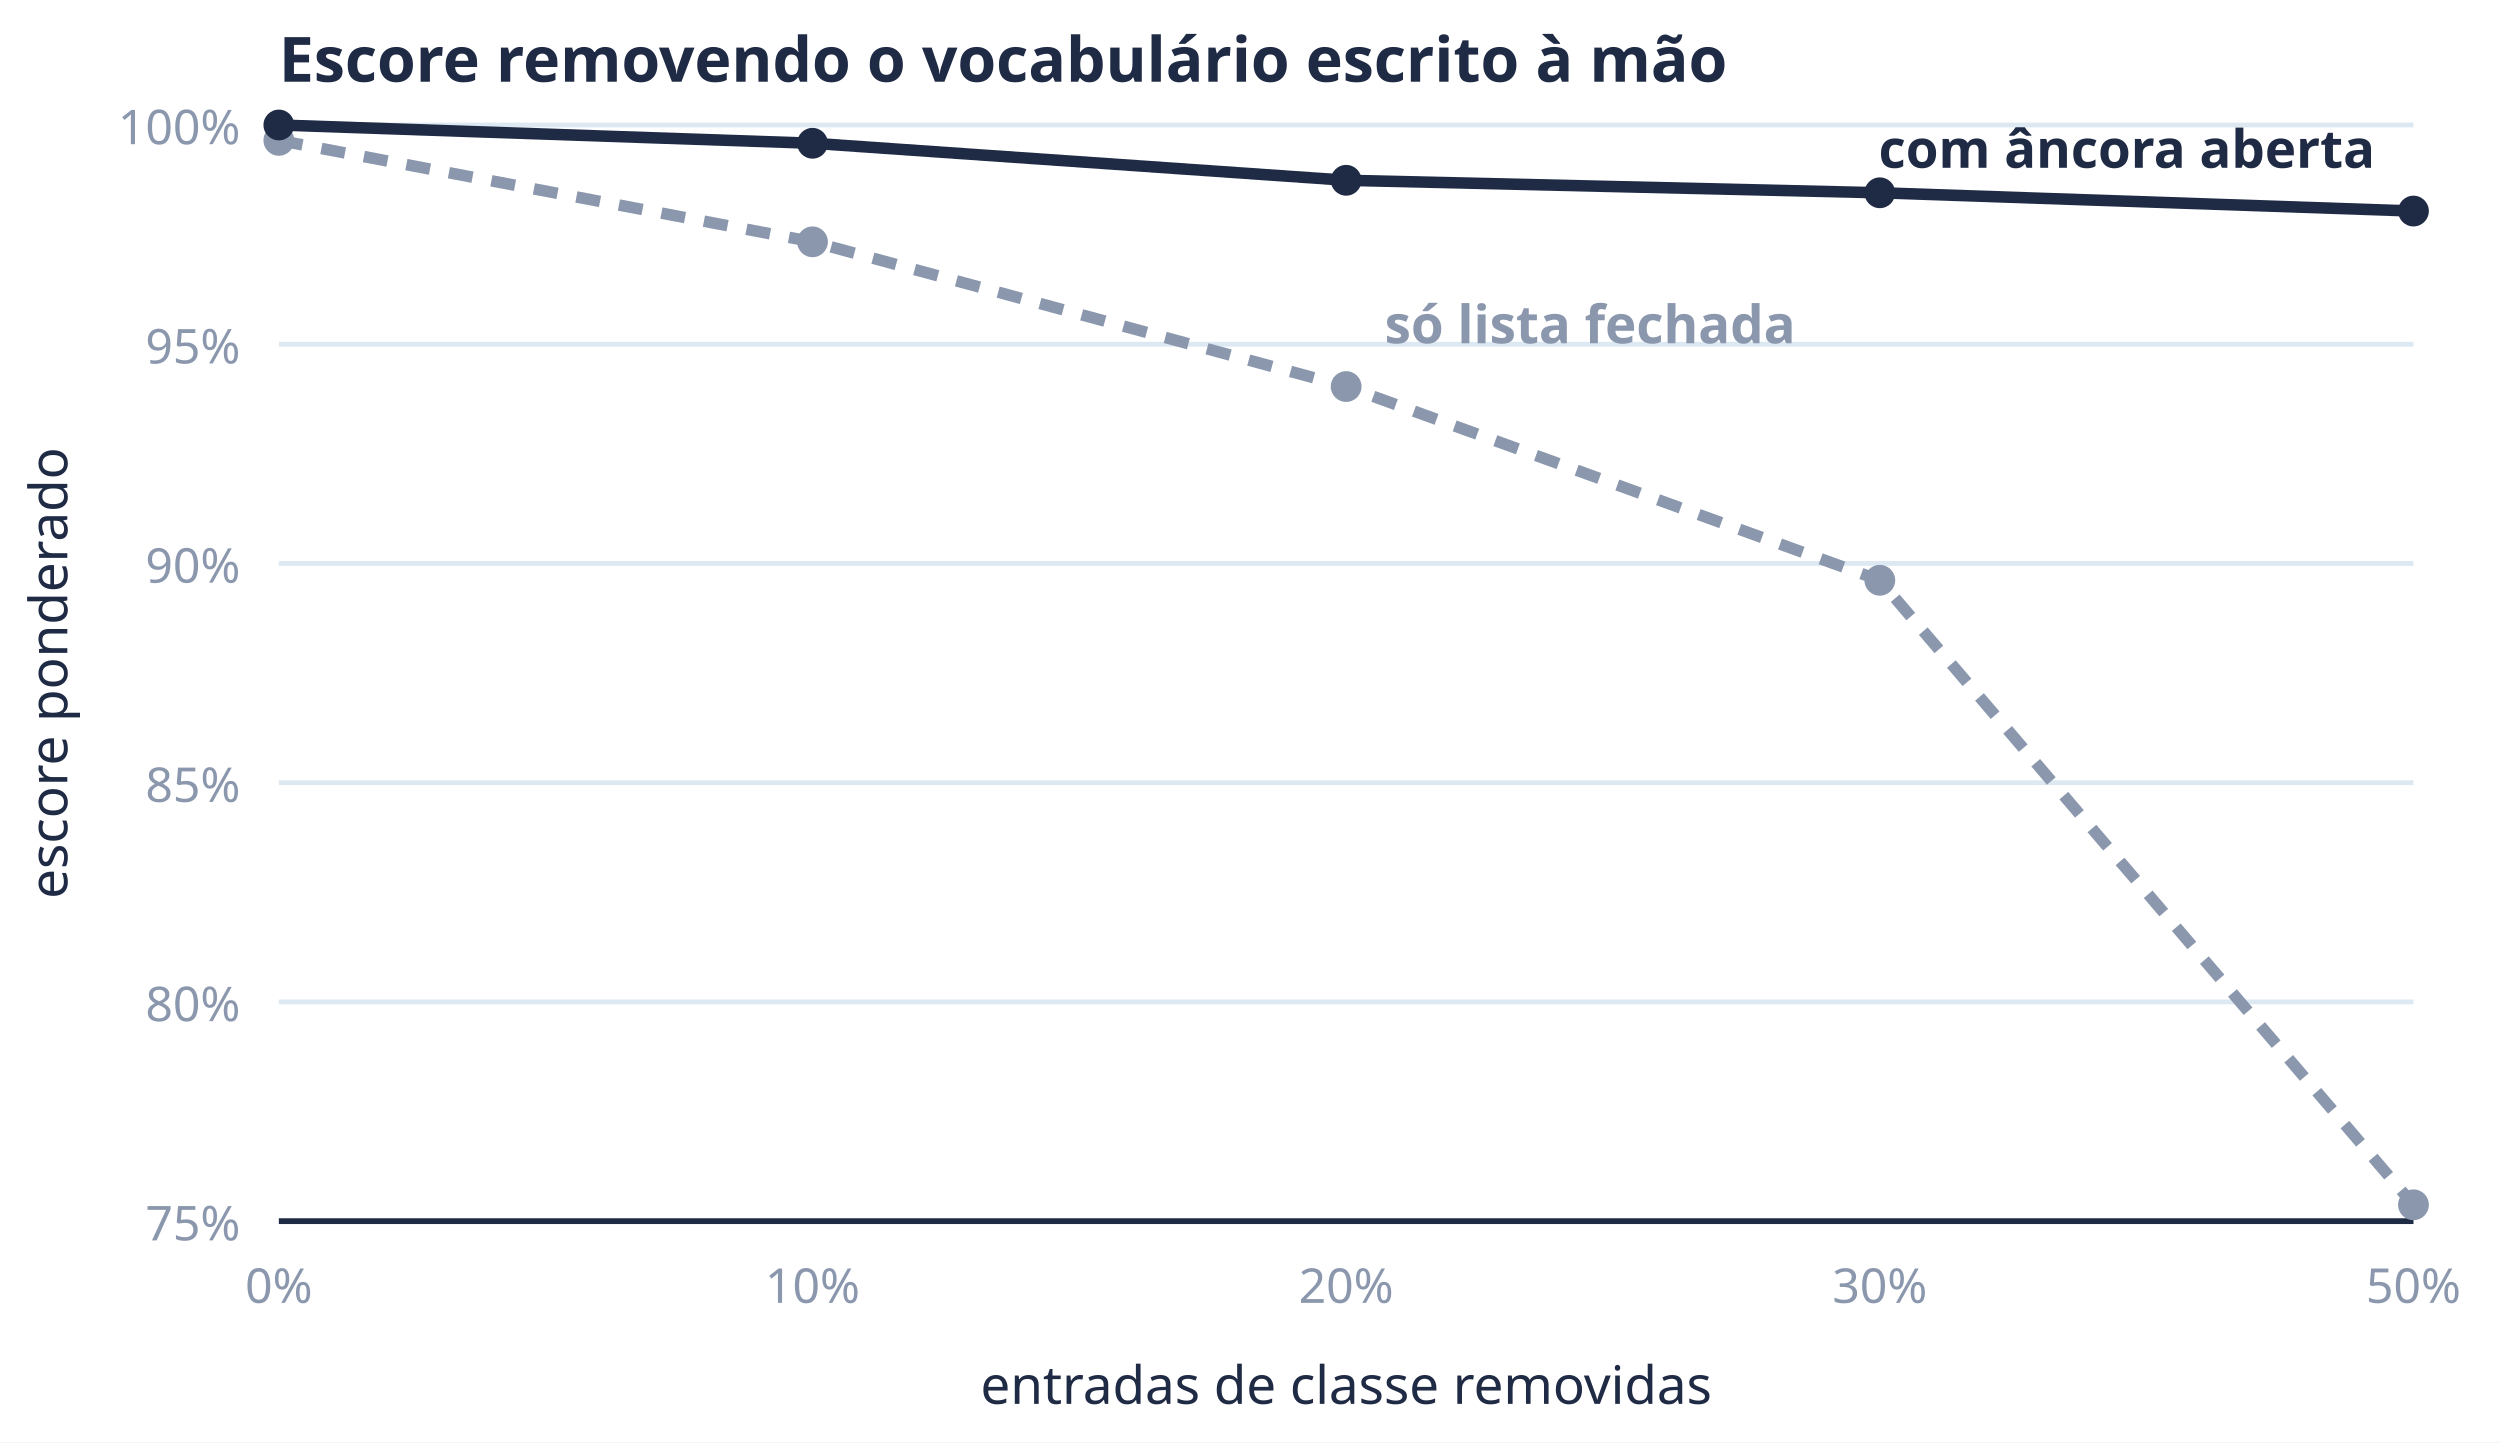
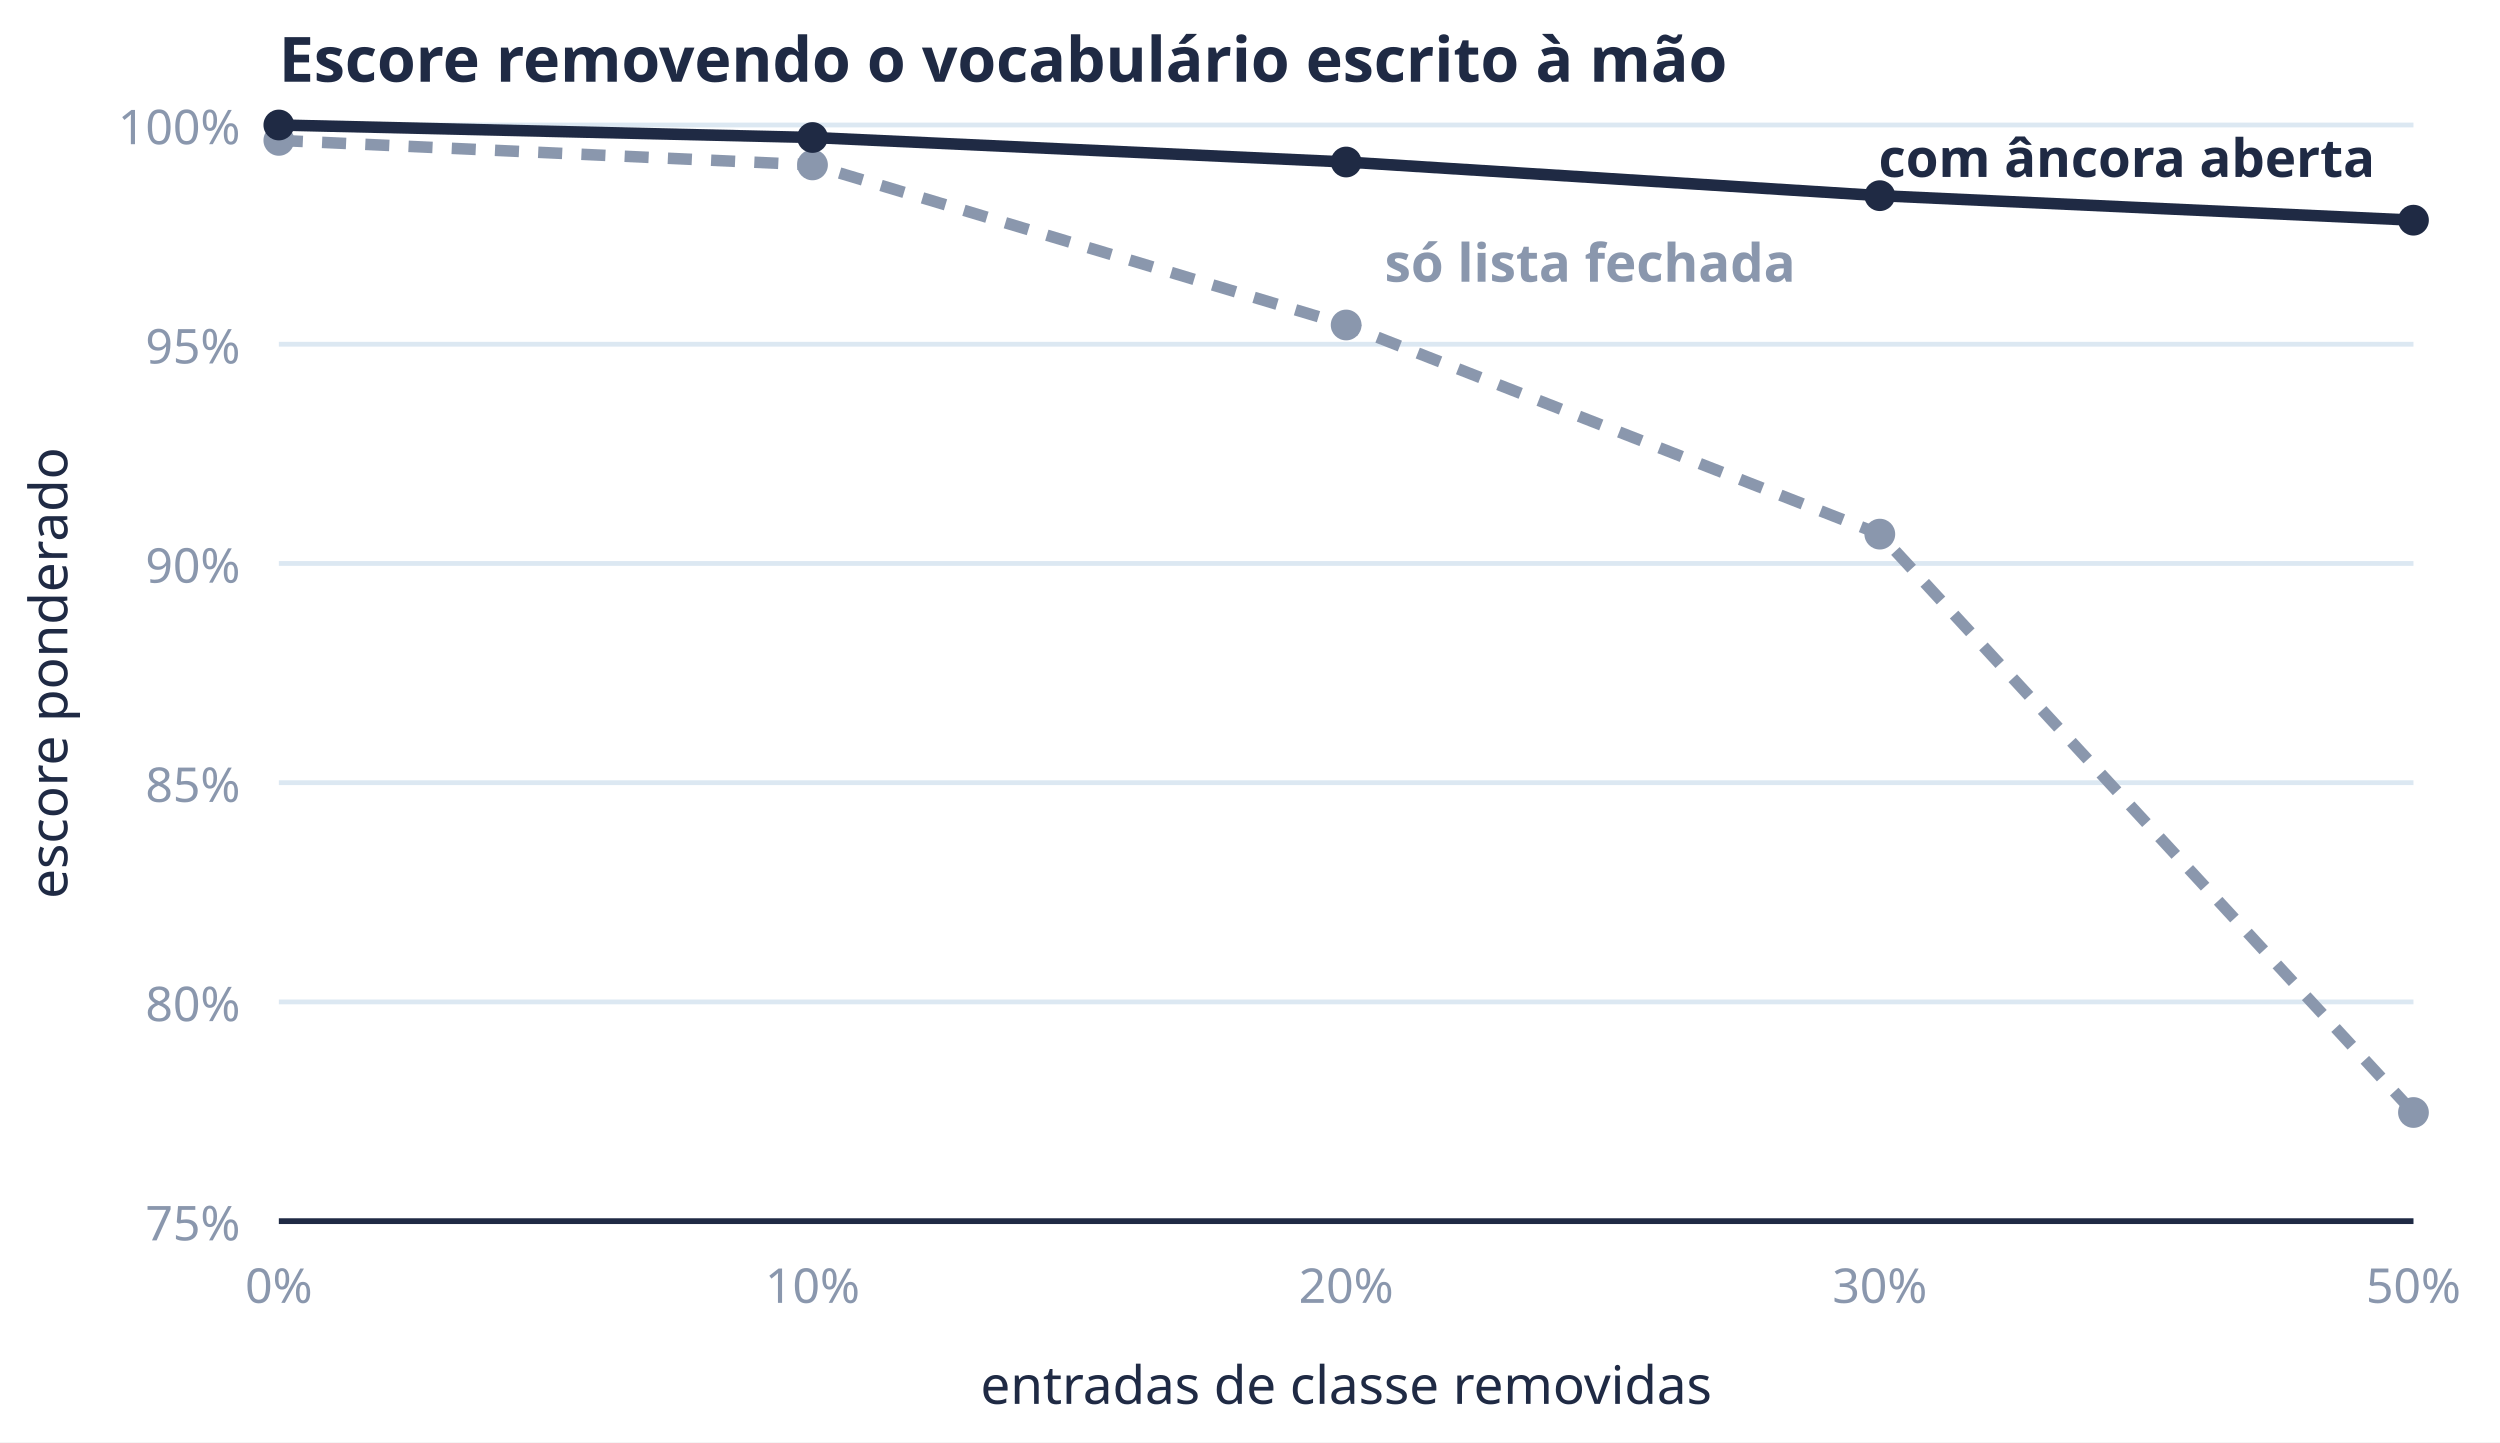
<svg xmlns="http://www.w3.org/2000/svg" width="520" height="300" viewBox="0 0 520 300">
  <rect width="520" height="300" fill="white" />
  <text x="58" y="17" font-size="13" font-weight="600" fill="#1F2A44" font-family="sans-serif">Escore removendo o vocabulário escrito à mão</text>
  <line x1="58" y1="254.0" x2="502" y2="254.0" stroke="#DCE8F2" stroke-width="1" />
  <text x="50" y="258.0" font-size="10" fill="#8A97AD" text-anchor="end" font-family="sans-serif">75%</text>
  <line x1="58" y1="208.4" x2="502" y2="208.4" stroke="#DCE8F2" stroke-width="1" />
  <text x="50" y="212.4" font-size="10" fill="#8A97AD" text-anchor="end" font-family="sans-serif">80%</text>
  <line x1="58" y1="162.8" x2="502" y2="162.8" stroke="#DCE8F2" stroke-width="1" />
  <text x="50" y="166.8" font-size="10" fill="#8A97AD" text-anchor="end" font-family="sans-serif">85%</text>
  <line x1="58" y1="117.2" x2="502" y2="117.2" stroke="#DCE8F2" stroke-width="1" />
  <text x="50" y="121.2" font-size="10" fill="#8A97AD" text-anchor="end" font-family="sans-serif">90%</text>
  <line x1="58" y1="71.6" x2="502" y2="71.6" stroke="#DCE8F2" stroke-width="1" />
  <text x="50" y="75.6" font-size="10" fill="#8A97AD" text-anchor="end" font-family="sans-serif">95%</text>
  <line x1="58" y1="26.0" x2="502" y2="26.0" stroke="#DCE8F2" stroke-width="1" />
  <text x="50" y="30.0" font-size="10" fill="#8A97AD" text-anchor="end" font-family="sans-serif">100%</text>
  <text x="58.0" y="271" font-size="10" fill="#8A97AD" text-anchor="middle" font-family="sans-serif">0%</text>
  <text x="169.0" y="271" font-size="10" fill="#8A97AD" text-anchor="middle" font-family="sans-serif">10%</text>
  <text x="280.0" y="271" font-size="10" fill="#8A97AD" text-anchor="middle" font-family="sans-serif">20%</text>
  <text x="391.0" y="271" font-size="10" fill="#8A97AD" text-anchor="middle" font-family="sans-serif">30%</text>
  <text x="502.0" y="271" font-size="10" fill="#8A97AD" text-anchor="middle" font-family="sans-serif">50%</text>
  <line x1="58" y1="254" x2="502" y2="254" stroke="#1F2A44" stroke-width="1.2" />
  <text x="280" y="292" font-size="11" fill="#1F2A44" text-anchor="middle" font-family="sans-serif">entradas de classe removidas</text>
  <text x="14" y="140" font-size="11" fill="#1F2A44" text-anchor="middle" font-family="sans-serif" transform="rotate(-90 14 140)">escore ponderado</text>
-   <path d="M 58.0 29.2 L 169.0 50.3 L 280.0 80.4 L 391.0 120.7 L 502.0 250.6" fill="none" stroke="#8A97AD" stroke-width="2.4" stroke-dasharray="5 4" />
+   <path d="M 58.0 29.2 L 169.0 34.3 L 280.0 67.6 L 391.0 111.1 L 502.0 231.4" fill="none" stroke="#8A97AD" stroke-width="2.4" stroke-dasharray="5 4" />
  <circle cx="58.0" cy="29.2" r="3.2" fill="#8A97AD" />
-   <circle cx="169.0" cy="50.3" r="3.2" fill="#8A97AD" />
-   <circle cx="280.0" cy="80.4" r="3.2" fill="#8A97AD" />
-   <circle cx="391.0" cy="120.7" r="3.2" fill="#8A97AD" />
-   <circle cx="502.0" cy="250.6" r="3.2" fill="#8A97AD" />
-   <text x="288.0" y="71.4" font-size="11" font-weight="600" fill="#8A97AD" text-anchor="start" font-family="sans-serif">só lista fechada</text>
-   <path d="M 58.0 26.0 L 169.0 29.8 L 280.0 37.5 L 391.0 40.1 L 502.0 43.9" fill="none" stroke="#1F2A44" stroke-width="2.4" />
+   <circle cx="169.0" cy="34.3" r="3.2" fill="#8A97AD" />
+   <circle cx="280.0" cy="67.6" r="3.2" fill="#8A97AD" />
+   <circle cx="391.0" cy="111.1" r="3.2" fill="#8A97AD" />
+   <circle cx="502.0" cy="231.4" r="3.2" fill="#8A97AD" />
+   <text x="288.0" y="58.6" font-size="11" font-weight="600" fill="#8A97AD" text-anchor="start" font-family="sans-serif">só lista fechada</text>
+   <path d="M 58.0 26.0 L 169.0 28.6 L 280.0 33.7 L 391.0 40.7 L 502.0 45.8" fill="none" stroke="#1F2A44" stroke-width="2.4" />
  <circle cx="58.0" cy="26.0" r="3.2" fill="#1F2A44" />
-   <circle cx="169.0" cy="29.8" r="3.2" fill="#1F2A44" />
-   <circle cx="280.0" cy="37.5" r="3.2" fill="#1F2A44" />
-   <circle cx="391.0" cy="40.1" r="3.2" fill="#1F2A44" />
-   <circle cx="502.0" cy="43.9" r="3.2" fill="#1F2A44" />
-   <text x="494.0" y="34.9" font-size="11" font-weight="600" fill="#1F2A44" text-anchor="end" font-family="sans-serif">com âncora aberta</text>
+   <circle cx="169.0" cy="28.6" r="3.2" fill="#1F2A44" />
+   <circle cx="280.0" cy="33.7" r="3.2" fill="#1F2A44" />
+   <circle cx="391.0" cy="40.7" r="3.2" fill="#1F2A44" />
+   <circle cx="502.0" cy="45.8" r="3.2" fill="#1F2A44" />
+   <text x="494.0" y="36.8" font-size="11" font-weight="600" fill="#1F2A44" text-anchor="end" font-family="sans-serif">com âncora aberta</text>
</svg>
